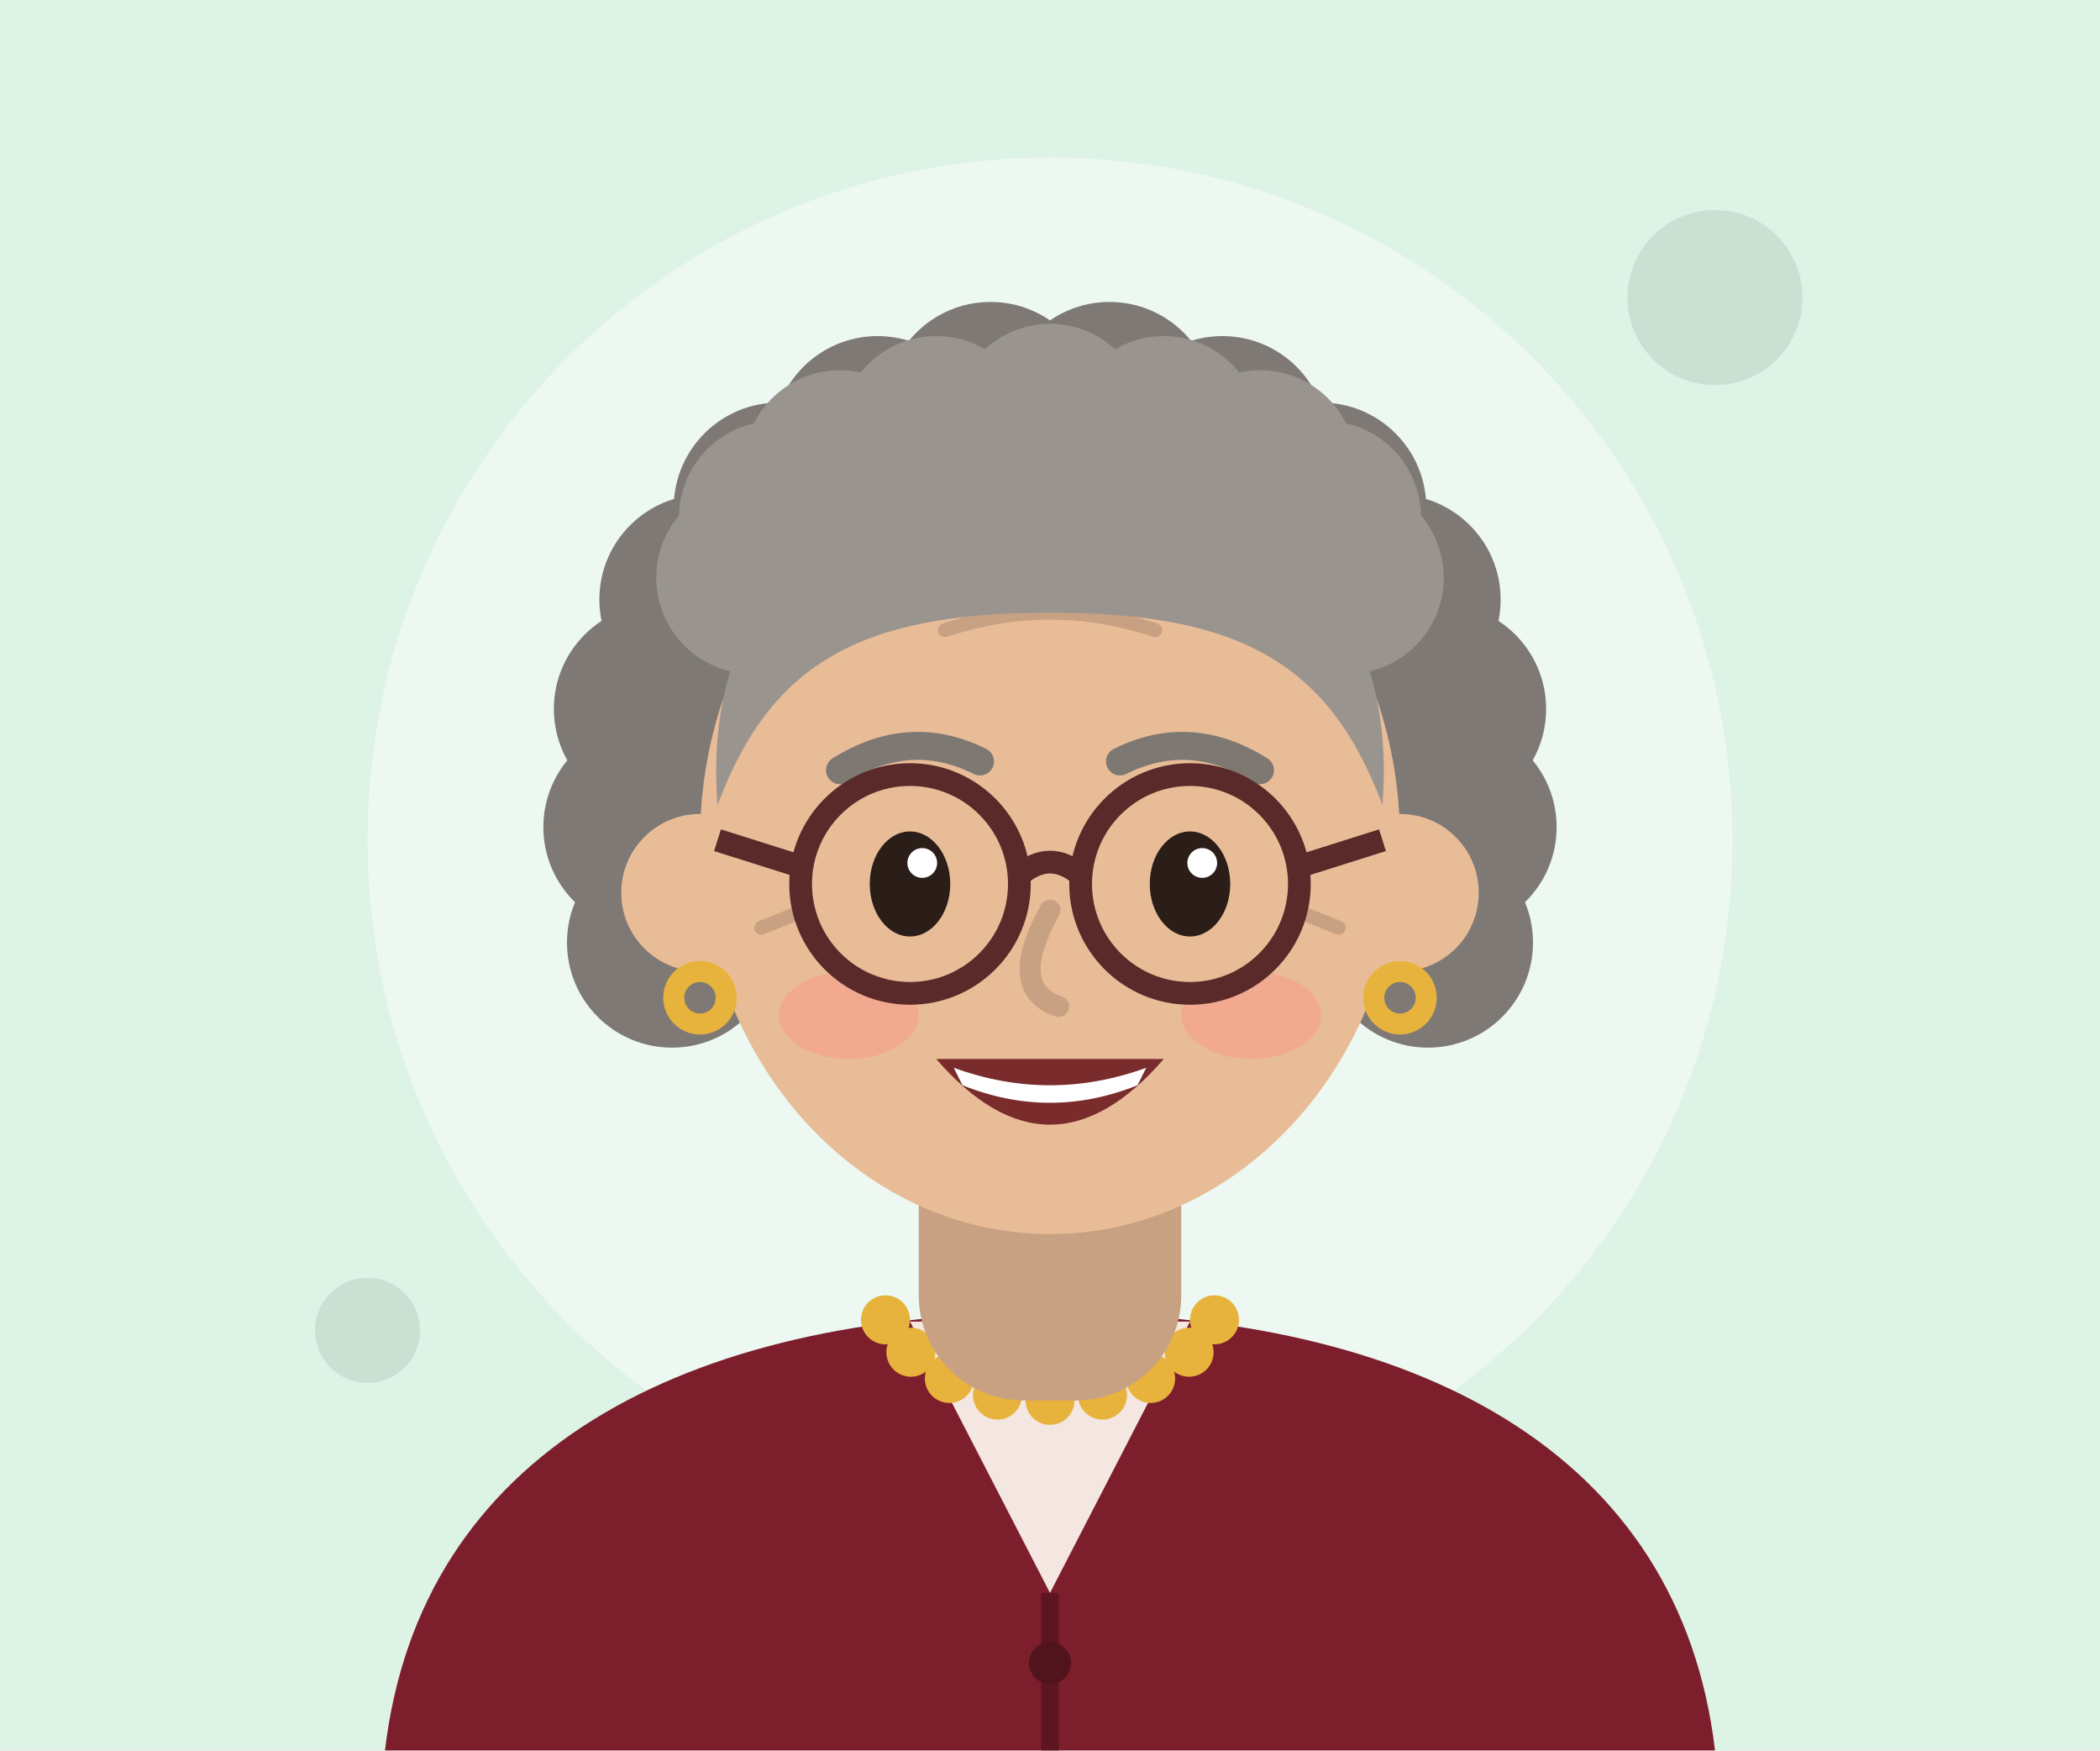
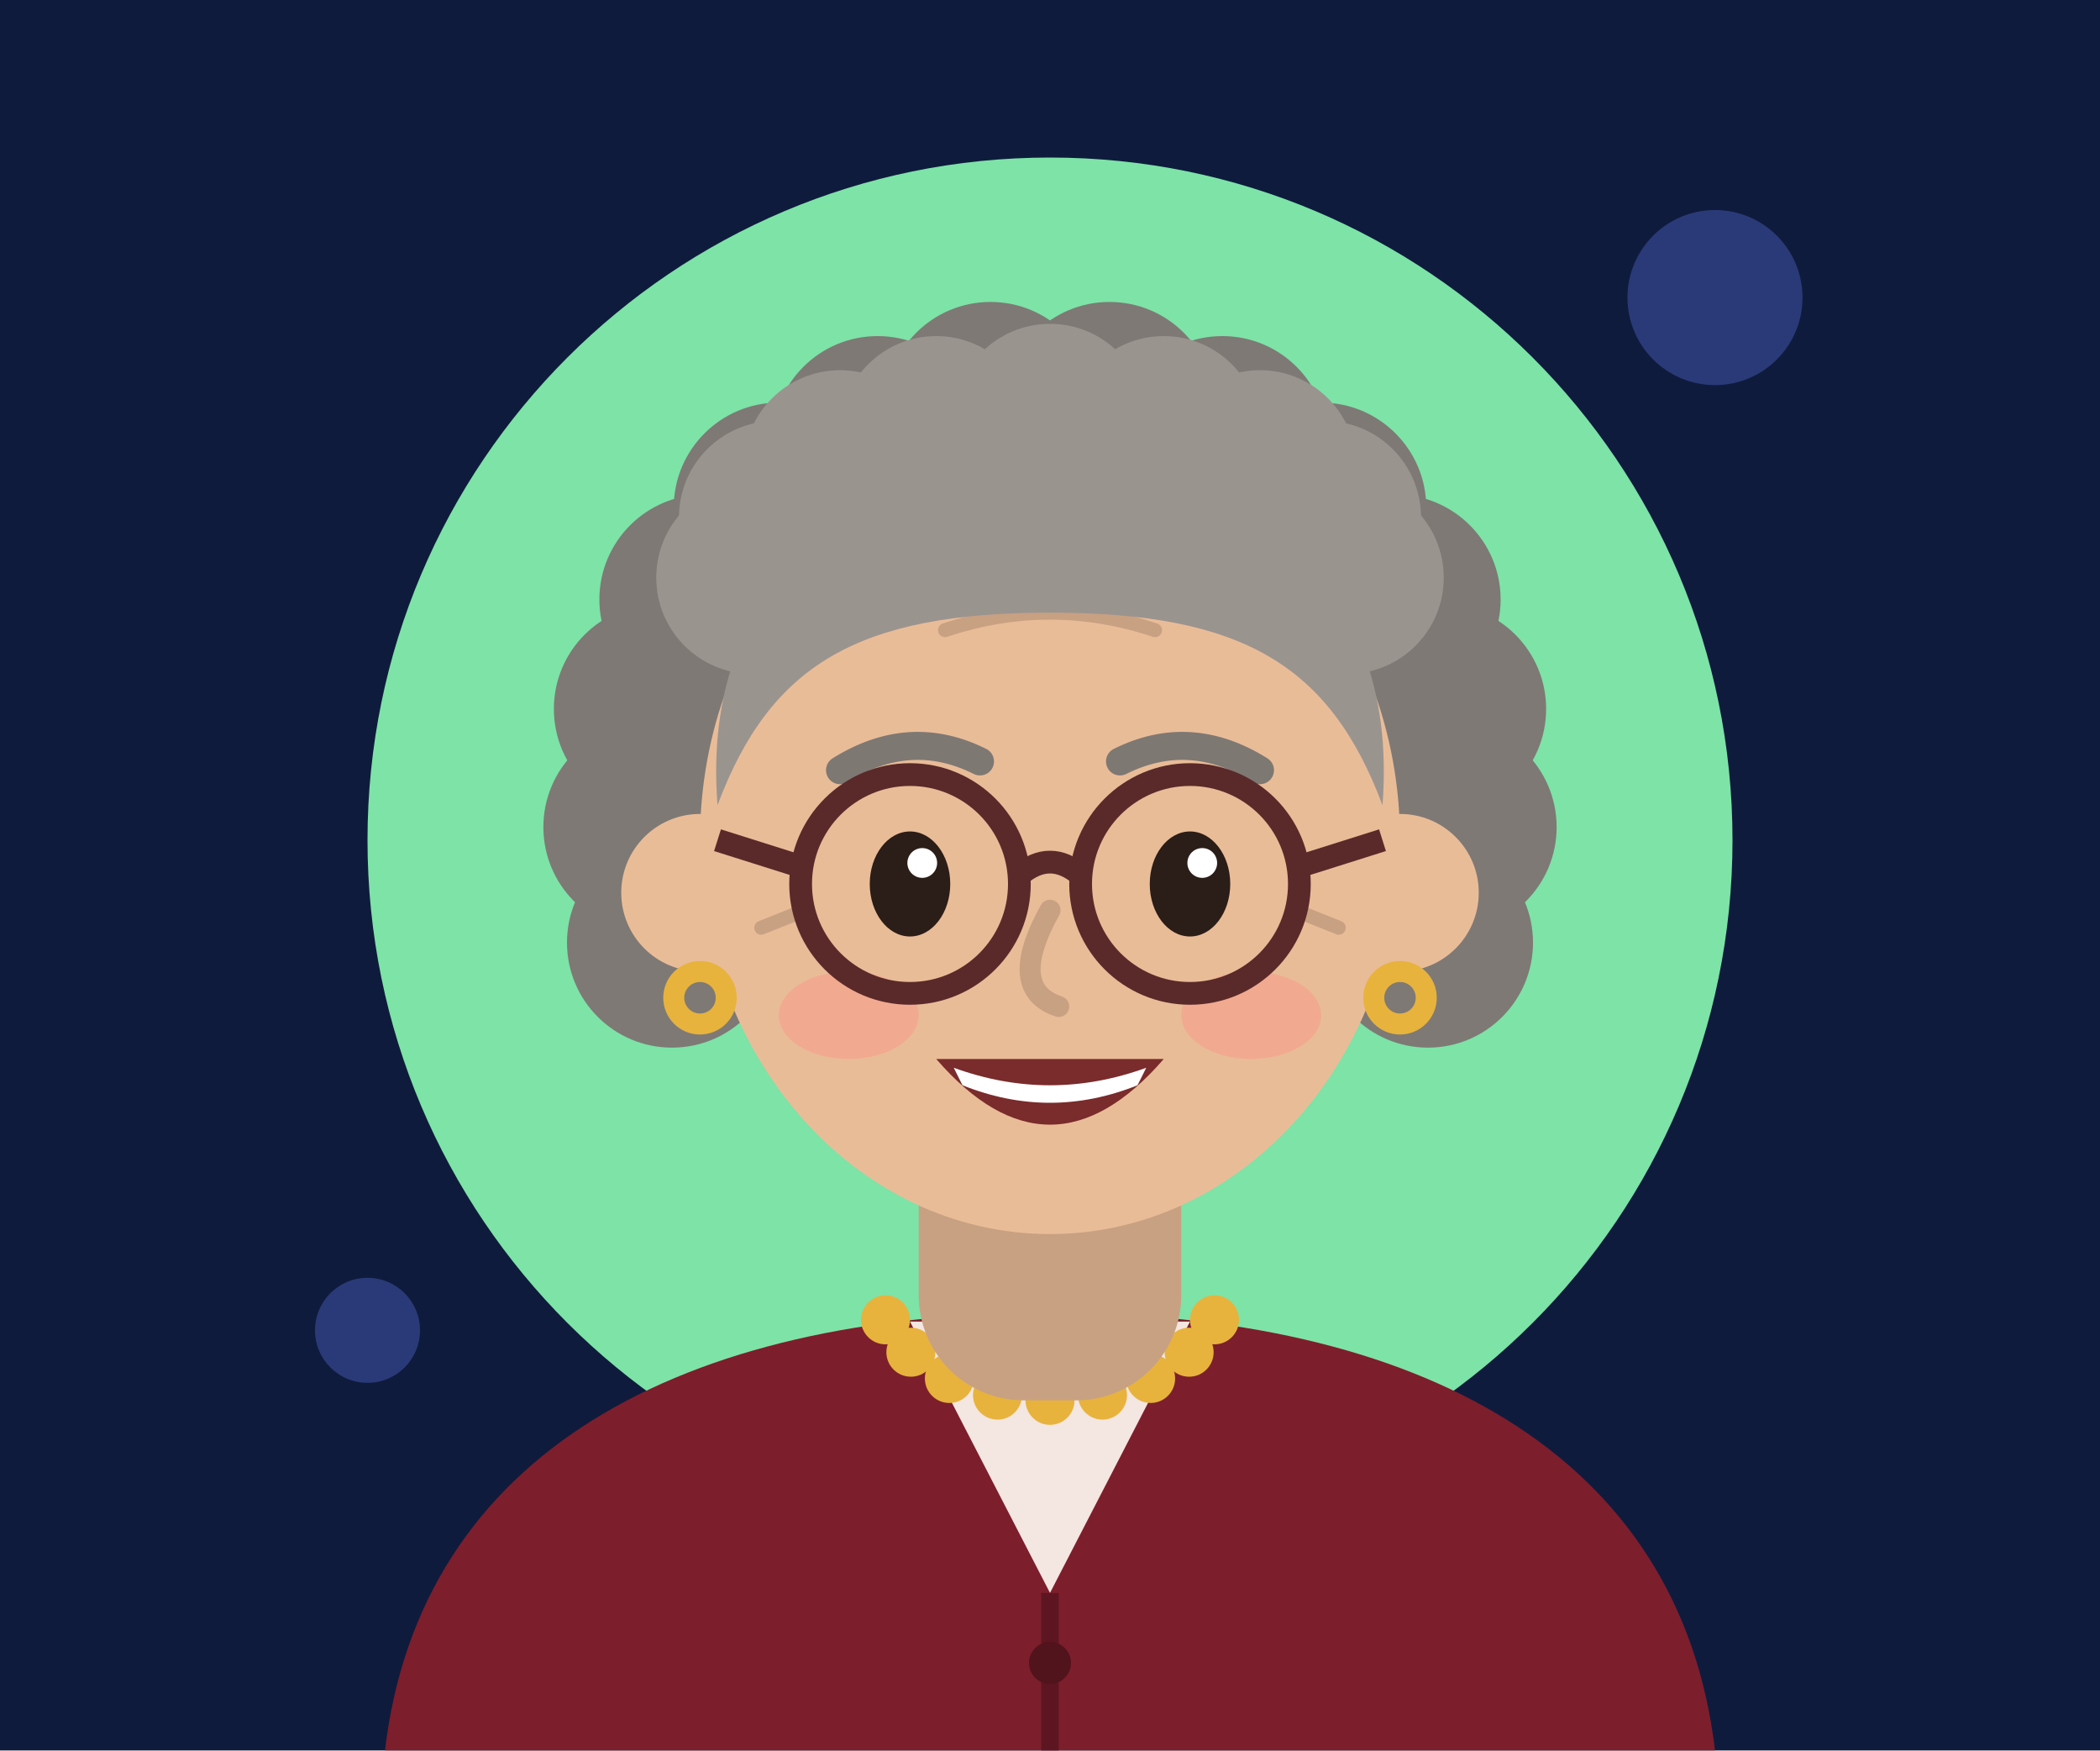
<svg xmlns="http://www.w3.org/2000/svg" viewBox="0 0 240 200" role="img" aria-label="Abuela Carmen">
-   <rect width="240" height="200" fill="#DDF3E6" />
-   <circle cx="120" cy="96" r="78" fill="#ECF8F1" />
-   <circle cx="196" cy="34" r="10" fill="#CBDFD3" />
-   <circle cx="42" cy="152" r="6" fill="#CBDFD3" />
+   <rect width="240" height="200" fill="#0F1B3D" />
+   <circle cx="120" cy="96" r="78" fill="#7DE3A7" />
+   <circle cx="196" cy="34" r="10" fill="#2A3A78" />
+   <circle cx="42" cy="152" r="6" fill="#2A3A78" />
  <circle cx="76.8" cy="107.7" r="12.0" fill="#7E7975" />
  <circle cx="74.1" cy="94.5" r="12.0" fill="#7E7975" />
  <circle cx="75.3" cy="81.0" r="12.0" fill="#7E7975" />
  <circle cx="80.5" cy="68.5" r="12.0" fill="#7E7975" />
  <circle cx="89.0" cy="58.0" r="12.0" fill="#7E7975" />
  <circle cx="100.3" cy="50.4" r="12.0" fill="#7E7975" />
  <circle cx="113.2" cy="46.5" r="12.0" fill="#7E7975" />
  <circle cx="126.8" cy="46.5" r="12.0" fill="#7E7975" />
  <circle cx="139.7" cy="50.4" r="12.0" fill="#7E7975" />
  <circle cx="151.0" cy="58.0" r="12.0" fill="#7E7975" />
  <circle cx="159.5" cy="68.5" r="12.0" fill="#7E7975" />
  <circle cx="164.7" cy="81.0" r="12.0" fill="#7E7975" />
  <circle cx="165.9" cy="94.5" r="12.0" fill="#7E7975" />
  <circle cx="163.2" cy="107.7" r="12.0" fill="#7E7975" />
  <path d="M44 200 C48 166 78 150 120 150 C162 150 192 166 196 200 Z" fill="#7D1E2C" />
  <path d="M104 151 L120 182 L136 151 Z" fill="#F4E6E0" />
  <path d="M120 182 L120 200" stroke="#5D1621" stroke-width="2" />
  <circle cx="120" cy="190" r="2.4" fill="#51131C" />
  <circle cx="138.8" cy="150.8" r="2.8" fill="#E7B33D" />
  <circle cx="135.9" cy="154.5" r="2.8" fill="#E7B33D" />
  <circle cx="131.5" cy="157.5" r="2.8" fill="#E7B33D" />
  <circle cx="126.0" cy="159.4" r="2.8" fill="#E7B33D" />
  <circle cx="120.0" cy="160.0" r="2.8" fill="#E7B33D" />
  <circle cx="114.0" cy="159.4" r="2.8" fill="#E7B33D" />
  <circle cx="108.5" cy="157.5" r="2.8" fill="#E7B33D" />
  <circle cx="104.1" cy="154.5" r="2.8" fill="#E7B33D" />
  <circle cx="101.2" cy="150.8" r="2.8" fill="#E7B33D" />
  <rect x="105" y="124" width="30" height="36" rx="12" fill="#C8A182" />
  <circle cx="80" cy="102" r="9" fill="#E9BC98" />
  <circle cx="160" cy="102" r="9" fill="#E9BC98" />
  <ellipse cx="120" cy="96" rx="40" ry="45" fill="#E9BC98" />
  <ellipse cx="97" cy="116" rx="8" ry="5" fill="#FF8A80" opacity=".35" />
  <ellipse cx="143" cy="116" rx="8" ry="5" fill="#FF8A80" opacity=".35" />
  <ellipse cx="104" cy="101" rx="4.6" ry="6" fill="#2B1D17" />
  <circle cx="105.4" cy="98.6" r="1.7" fill="#FFFFFF" />
  <ellipse cx="136" cy="101" rx="4.6" ry="6" fill="#2B1D17" />
  <circle cx="137.4" cy="98.6" r="1.7" fill="#FFFFFF" />
  <path d="M96 88 Q104 83 112 87" stroke="#7E7873" stroke-width="3.2" fill="none" stroke-linecap="round" />
  <path d="M128 87 Q136 83 144 88" stroke="#7E7873" stroke-width="3.2" fill="none" stroke-linecap="round" />
  <path d="M120 104 Q115 113 121 115" stroke="#C8A182" stroke-width="2.4" fill="none" stroke-linecap="round" />
  <path d="M92 104 l-5 2 M92 99 l-5 -1 M148 104 l5 2 M148 99 l5 -1 M108 72 q12 -4 24 0" stroke="#C8A182" stroke-width="1.6" fill="none" stroke-linecap="round" />
  <path d="M107 121 Q120 136 133 121 Z" fill="#7A2B2B" />
  <path d="M109 122 Q120 126 131 122 L130 124 Q120 128 110 124 Z" fill="#FFFFFF" />
  <circle cx="86.0" cy="66.0" r="11.0" fill="#9A948F" />
  <circle cx="88.6" cy="59.1" r="11.0" fill="#9A948F" />
  <circle cx="96.0" cy="53.3" r="11.0" fill="#9A948F" />
  <circle cx="107.0" cy="49.4" r="11.0" fill="#9A948F" />
  <circle cx="120.0" cy="48.0" r="11.0" fill="#9A948F" />
  <circle cx="133.0" cy="49.4" r="11.0" fill="#9A948F" />
  <circle cx="144.0" cy="53.3" r="11.0" fill="#9A948F" />
  <circle cx="151.4" cy="59.1" r="11.0" fill="#9A948F" />
  <circle cx="154.0" cy="66.0" r="11.0" fill="#9A948F" />
  <path d="M82 92 C80 66 98 54 120 54 C142 54 160 66 158 92 C152 76 142 70 120 70 C98 70 88 76 82 92 Z" fill="#9A948F" />
  <g fill="none" stroke="#5A2A2A" stroke-width="2.6">
    <circle cx="104" cy="101" r="12.5" />
    <circle cx="136" cy="101" r="12.5" />
    <path d="M116.5 100 Q120 97 123.5 100 M91.5 99 L82 96 M148.5 99 L158 96" />
  </g>
  <circle cx="80" cy="114" r="3" fill="none" stroke="#E7B33D" stroke-width="2.4" />
  <circle cx="160" cy="114" r="3" fill="none" stroke="#E7B33D" stroke-width="2.4" />
</svg>
